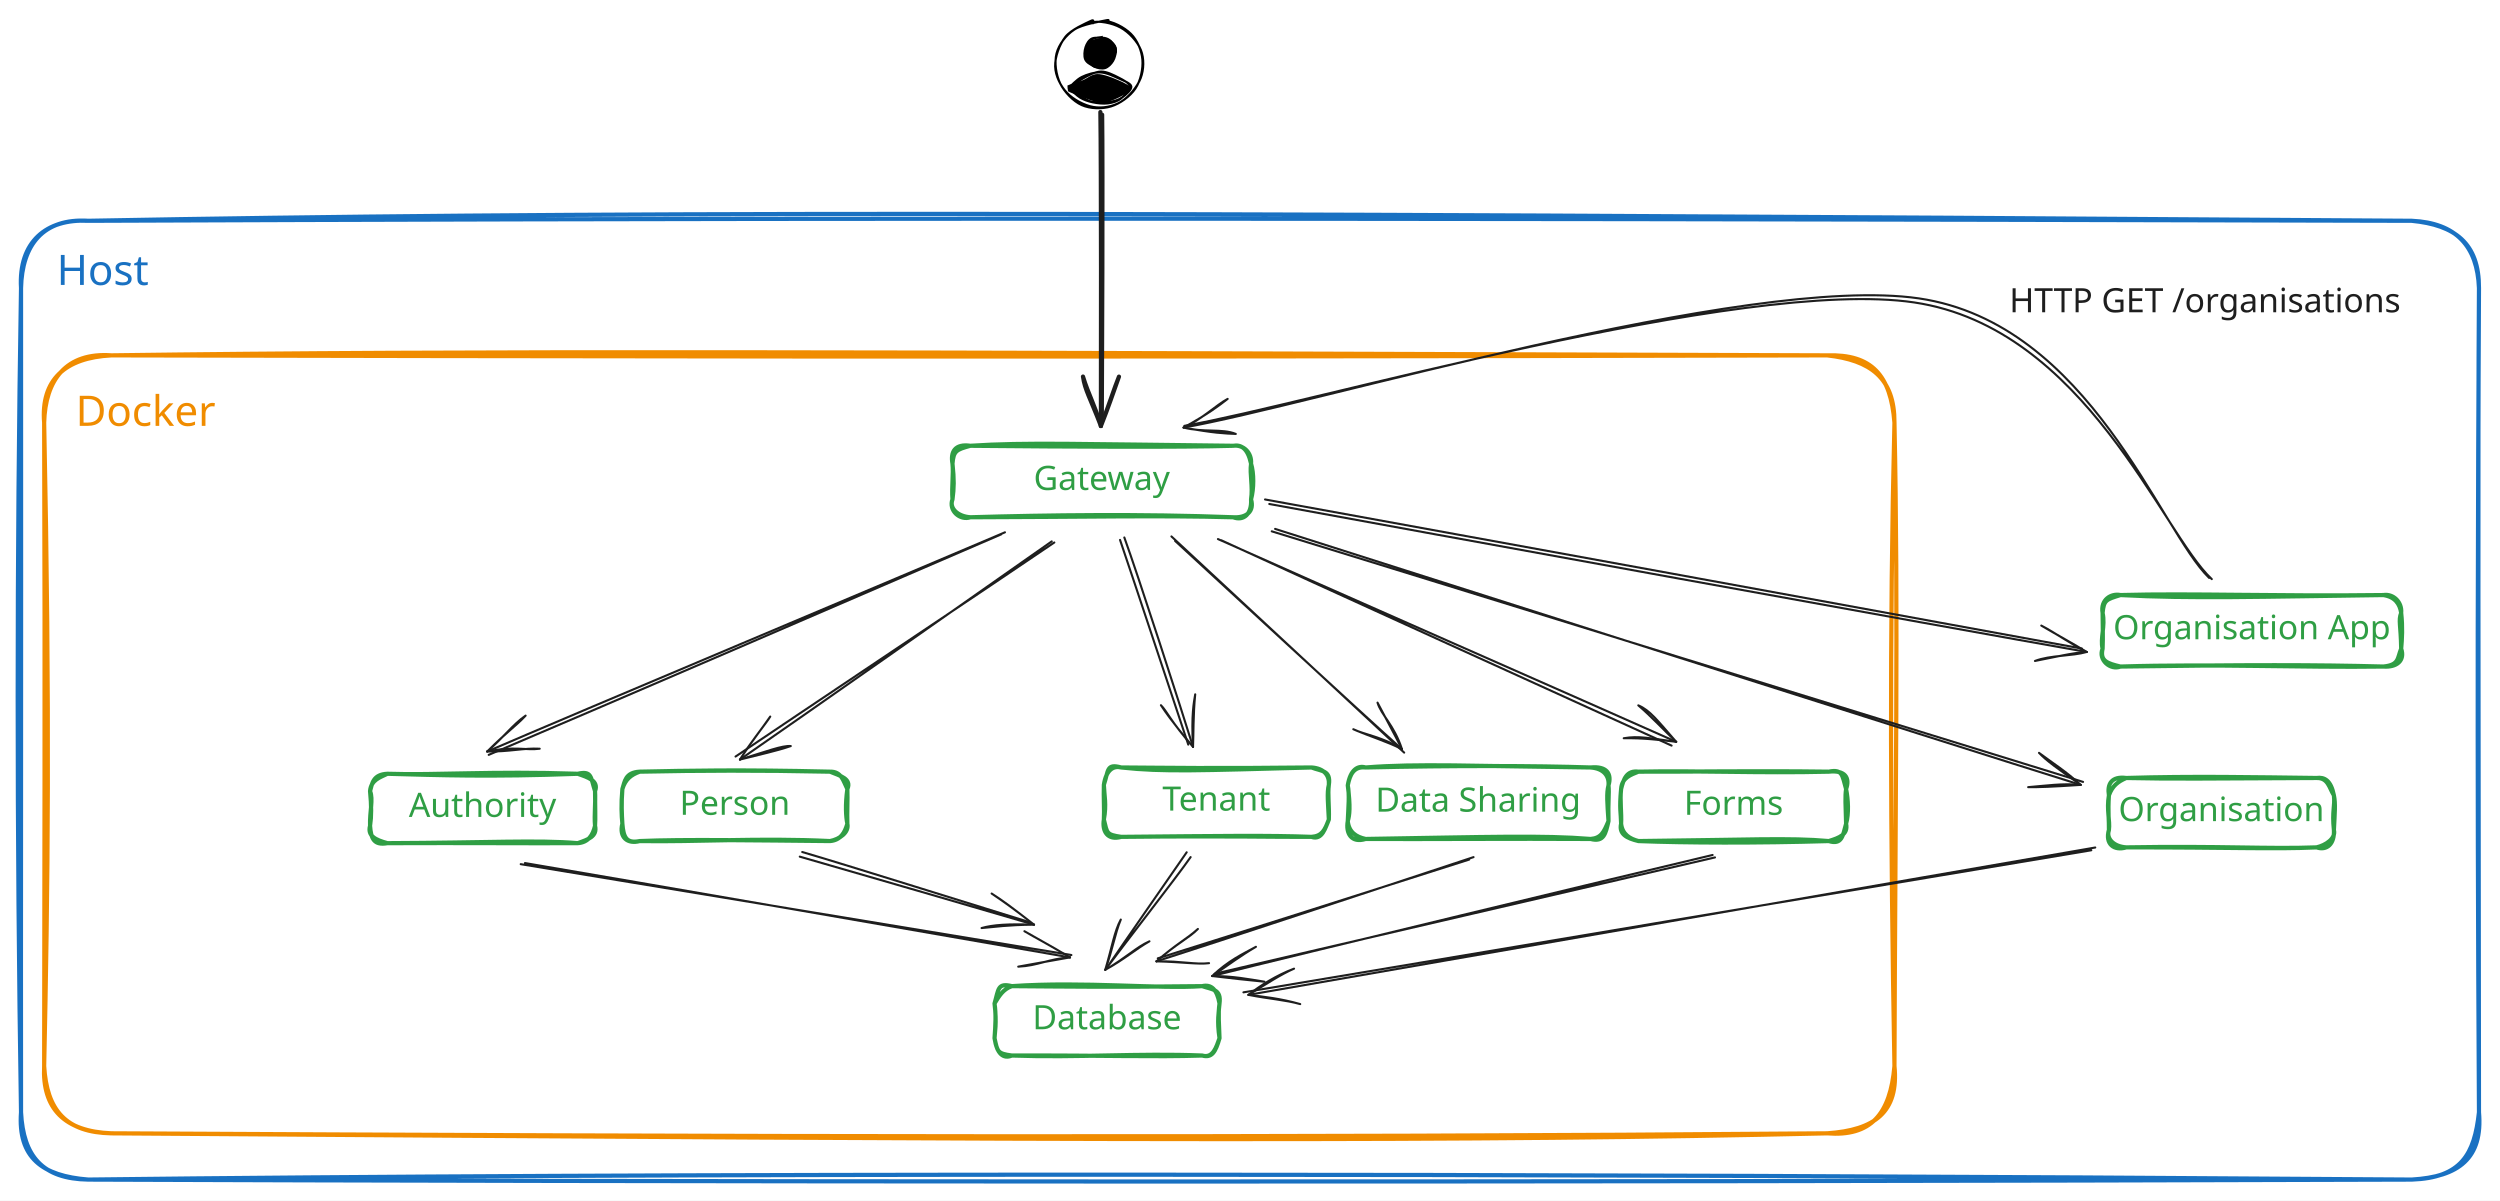
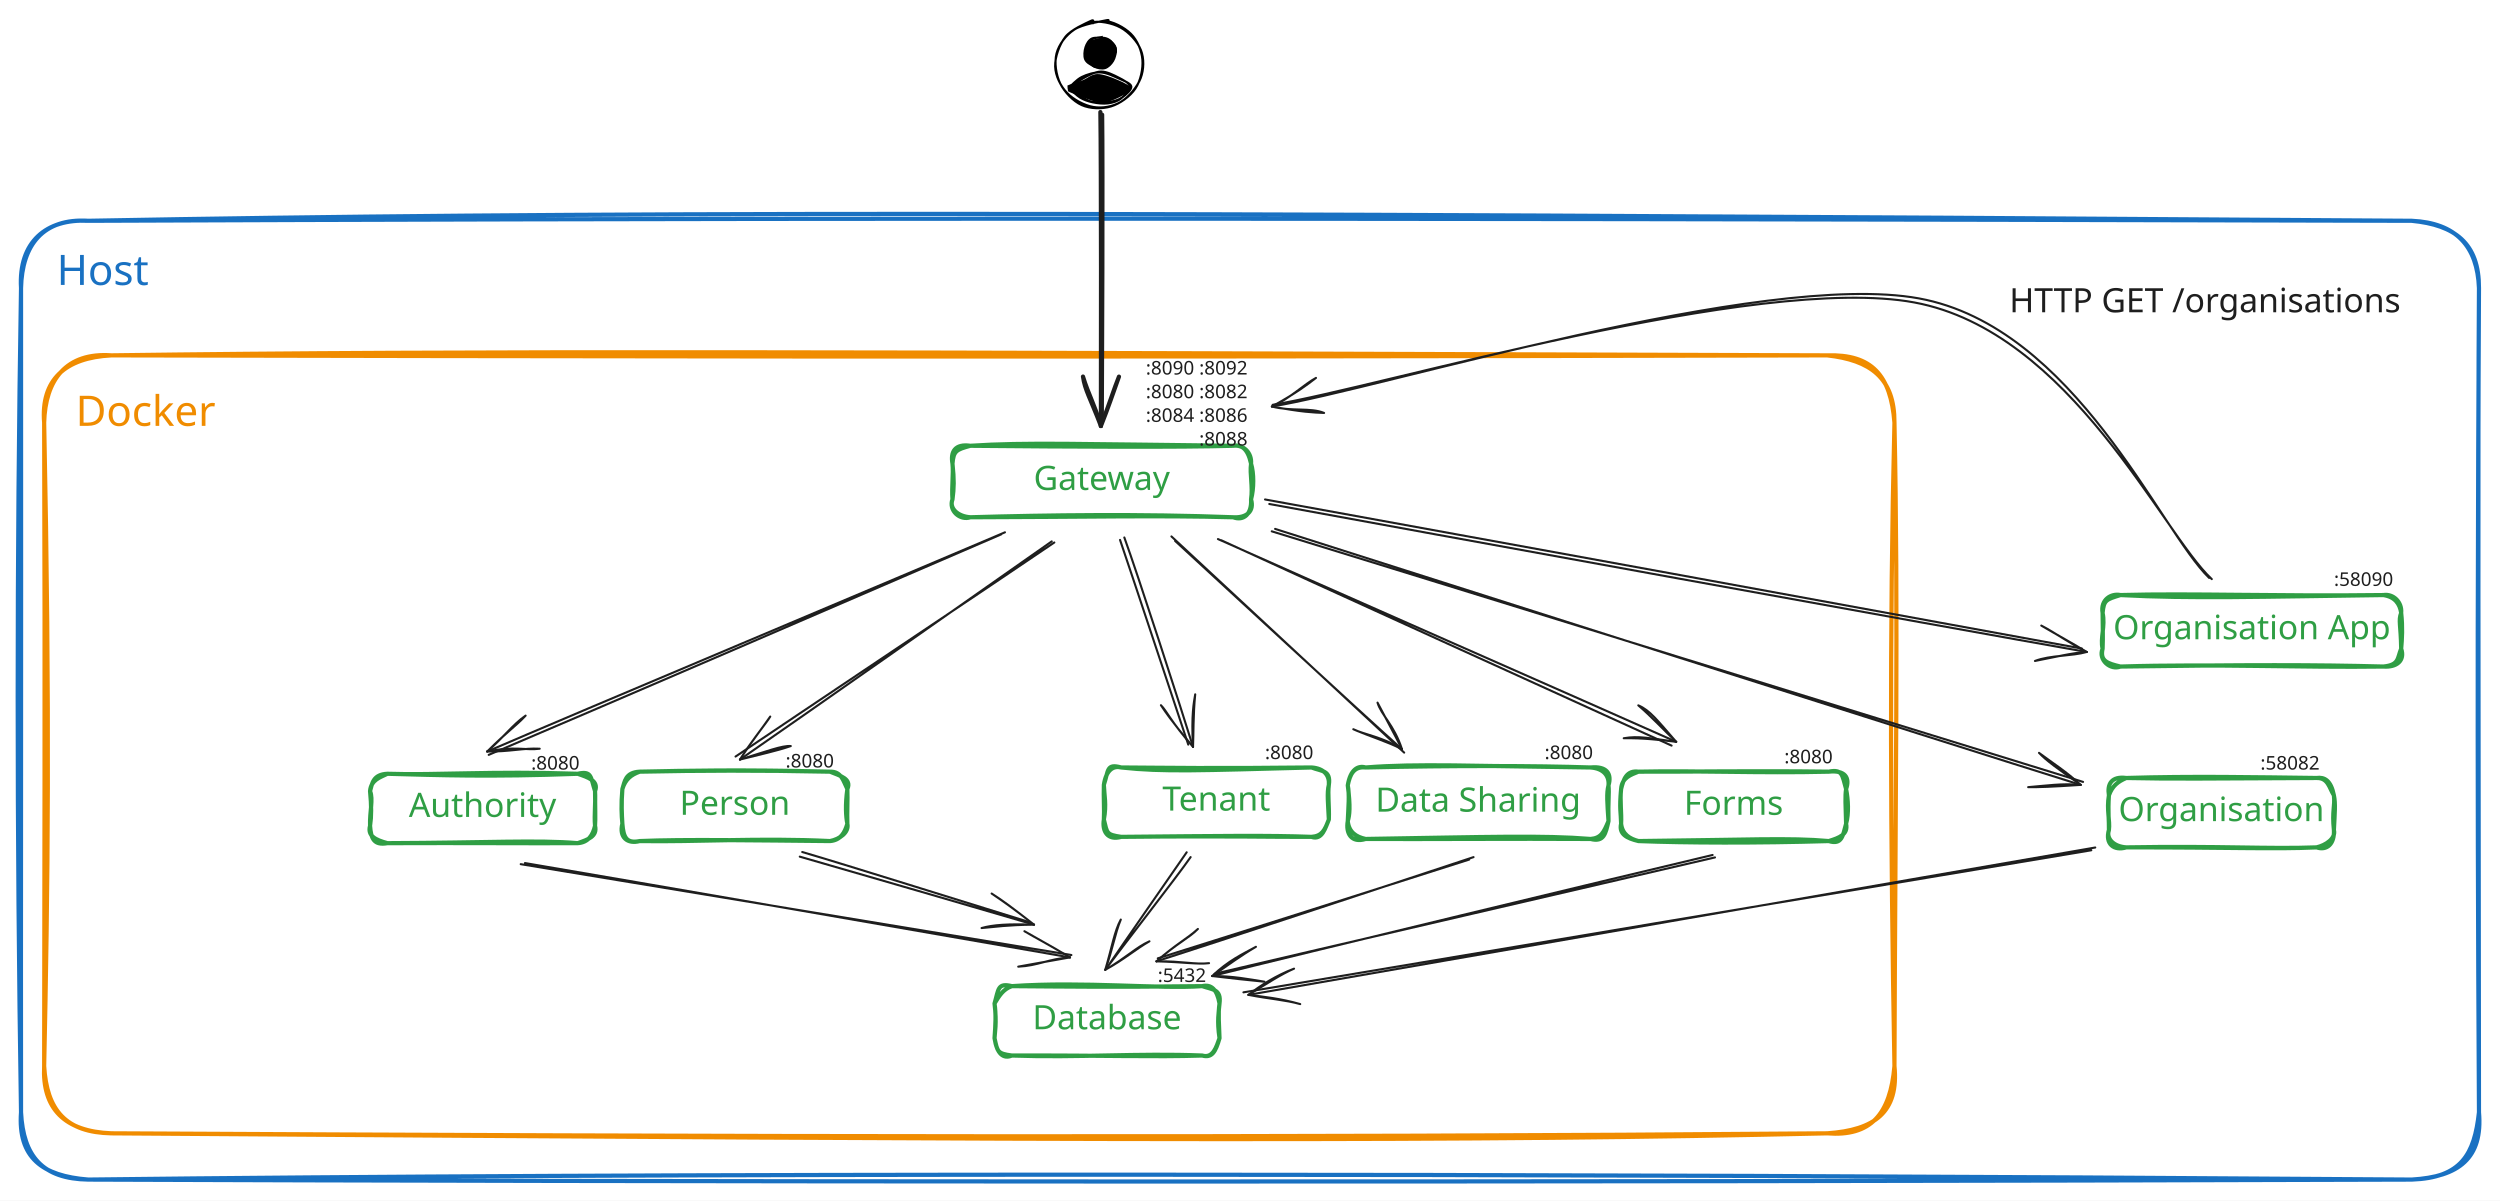
<svg xmlns="http://www.w3.org/2000/svg" version="1.1" viewBox="0 0 1189 571.009" width="1189" height="571.009">
  <defs>
    <style class="style-fonts">
      @font-face {
        font-family: "Virgil";
        src: url("https://excalidraw.com/Virgil.woff2");
      }
      @font-face {
        font-family: "Cascadia";
        src: url("https://excalidraw.com/Cascadia.woff2");
      }
      @font-face {
        font-family: "Assistant";
        src: url("https://excalidraw.com/Assistant-Regular.woff2");
      }
    </style>
  </defs>
  <rect x="0" y="0" width="1189" height="571.009" fill="#ffffff" />
  <g stroke-linecap="round" transform="translate(21 169.0094) rotate(0 440 185)">
    <path d="M32 0 C235.24 0.4, 439.39 1.03, 848 0 M32 0 C203.76 -2.32, 375.67 -1.58, 848 0 M848 0 C869.24 -0.64, 878.23 9.37, 880 32 M848 0 C868.4 2.27, 880.11 10.56, 880 32 M880 32 C881.9 121.71, 880.42 212.85, 880 338 M880 32 C877.58 130.96, 878.1 231.02, 880 338 M880 338 C878.05 361, 868.69 371.67, 848 370 M880 338 C882.17 359.97, 870.6 368.48, 848 370 M848 370 C679.4 373.88, 511.4 373.43, 32 370 M848 370 C586.55 372.18, 325.51 371.59, 32 370 M32 370 C9.65 369.15, -1.03 358.25, 0 338 M32 370 C10.18 369.61, 1.22 358.91, 0 338 M0 338 C1.8 255.38, 2.84 170.31, 0 32 M0 338 C0.05 250.84, 0.46 165.31, 0 32 M0 32 C-1.66 11.67, 9.88 1.11, 32 0 M0 32 C0.52 11.63, 10.46 -1.55, 32 0" stroke="#f08c00" stroke-width="2" fill="none" />
  </g>
  <g transform="translate(36 185.0094) rotate(0 32.98333 12.5)">
    <text x="0" y="17.52" font-family="Virgil, Segoe UI Emoji" font-size="20px" fill="#f08c00" text-anchor="start" style="white-space: pre;" direction="ltr" dominant-baseline="alphabetic">Docker</text>
  </g>
  <g stroke-linecap="round" transform="translate(10 105.0094) rotate(0 584.5 228)">
    <path d="M32 0 C301.95 -1.14, 573.81 -1.53, 1137 0 M32 0 C262.97 -4.31, 493.63 -4.44, 1137 0 M1137 0 C1157.52 1.97, 1169.09 10.58, 1169 32 M1137 0 C1158.22 0.95, 1168.27 12.23, 1169 32 M1169 32 C1168.53 133.58, 1167.93 236.36, 1169 424 M1169 32 C1168.45 118.62, 1168.83 204.76, 1169 424 M1169 424 C1170.89 445.89, 1159.43 454.68, 1137 456 M1169 424 C1166.84 444.04, 1160.59 455.16, 1137 456 M1137 456 C712.99 457.4, 289.1 457.02, 32 456 M1137 456 C714.32 452.92, 291.84 452.87, 32 456 M32 456 C10.24 455.66, 1.06 444.97, 0 424 M32 456 C10.02 454.3, -1.57 445.59, 0 424 M0 424 C-2.1 292.01, -2.11 159.78, 0 32 M0 424 C-0.13 335.47, 0.12 246.69, 0 32 M0 32 C0.45 11.5, 10.48 -1.35, 32 0 M0 32 C-1.29 9.97, 12.03 -1.08, 32 0" stroke="#1971c2" stroke-width="2" fill="none" />
  </g>
  <g transform="translate(27 118.0094) rotate(0 22.13333 12.5)">
    <text x="0" y="17.52" font-family="Virgil, Segoe UI Emoji" font-size="20px" fill="#1971c2" text-anchor="start" style="white-space: pre;" direction="ltr" dominant-baseline="alphabetic">Host</text>
  </g>
  <g stroke-linecap="round" transform="translate(1000 283.0094) rotate(0 71 17)">
    <path d="M8.5 0 C42.65 -0.93, 82.34 0.66, 133.5 0 M8.5 0 C41.59 1.79, 75.55 0.76, 133.5 0 M133.5 0 C139.07 0.82, 141.36 4.19, 142 8.5 M133.5 0 C138.29 -0.78, 142.5 3.41, 142 8.5 M142 8.5 C140.59 12.15, 141.83 14.11, 142 25.5 M142 8.5 C142.75 15.25, 142.41 20.97, 142 25.5 M142 25.5 C140.13 30.05, 141.13 33.27, 133.5 34 M142 25.5 C143.93 31.25, 139.82 34.47, 133.5 34 M133.5 34 C95.36 34.56, 52.61 32.63, 8.5 34 M133.5 34 C101.11 33.15, 69.67 33.14, 8.5 34 M8.5 34 C2.27 32.52, -1.36 31.39, 0 25.5 M8.5 34 C3.66 35.92, -2.24 30.78, 0 25.5 M0 25.5 C-1.22 20.58, 1.35 14.76, 0 8.5 M0 25.5 C0.26 19.9, -0.01 13.02, 0 8.5 M0 8.5 C-1.12 2.23, 4.02 -0.94, 8.5 0 M0 8.5 C0.57 2.4, 1.59 2.12, 8.5 0" stroke="#2f9e44" stroke-width="2" fill="none" />
  </g>
  <g transform="translate(1005.683 290.0094) rotate(0 65.31667 10)">
    <text x="65.317" y="14.016" font-family="Virgil, Segoe UI Emoji" font-size="16px" fill="#2f9e44" text-anchor="middle" style="white-space: pre;" direction="ltr" dominant-baseline="alphabetic">Organisation App</text>
  </g>
  <g stroke-linecap="round" transform="translate(453 212.0094) rotate(0 71 17)">
    <path d="M8.5 0 C34.81 -1.71, 61.1 -0.76, 133.5 0 M8.5 0 C58.27 0.47, 107.82 0.74, 133.5 0 M133.5 0 C138.4 -0.67, 142.44 3.34, 142 8.5 M133.5 0 C137.18 -0.61, 140.39 0.99, 142 8.5 M142 8.5 C143.4 13.06, 143.4 20.33, 142 25.5 M142 8.5 C141.3 13.59, 142.93 19.33, 142 25.5 M142 25.5 C143.68 31.24, 139.73 34.41, 133.5 34 M142 25.5 C142.42 32.47, 138.51 35.89, 133.5 34 M133.5 34 C89.41 32.34, 45.94 32.94, 8.5 34 M133.5 34 C97.84 33.03, 62.07 33.88, 8.5 34 M8.5 34 C3.55 35.67, -1.95 30.83, 0 25.5 M8.5 34 C2.24 33.59, -1.65 29.48, 0 25.5 M0 25.5 C0.72 19.99, 0.82 16.21, 0 8.5 M0 25.5 C-0.46 19.43, 0.52 13.48, 0 8.5 M0 8.5 C0.5 2.46, 1.75 1.84, 8.5 0 M0 8.5 C-1.02 2.92, 1.1 -1.05, 8.5 0" stroke="#2f9e44" stroke-width="2" fill="none" />
  </g>
  <g transform="translate(489.5 219.0094) rotate(0 34.5 10)">
    <text x="34.5" y="14.016" font-family="Virgil, Segoe UI Emoji" font-size="16px" fill="#2f9e44" text-anchor="middle" style="white-space: pre;" direction="ltr" dominant-baseline="alphabetic">Gateway</text>
  </g>
  <g stroke-linecap="round" transform="translate(1003 370.0094) rotate(0 53.5 16.5)">
    <path d="M8.25 0 C29.38 0.46, 46.47 0.27, 98.75 0 M8.25 0 C38.75 -0.95, 70.23 -0.36, 98.75 0 M98.75 0 C102.52 -0.53, 105.6 1.14, 107 8.25 M98.75 0 C104.27 -0.16, 104.76 4.67, 107 8.25 M107 8.25 C107.59 13.58, 106.05 15.54, 107 24.75 M107 8.25 C107.85 12.3, 107.4 16.47, 107 24.75 M107 24.75 C107.37 31.38, 103.68 34.65, 98.75 33 M107 24.75 C108.06 28.74, 103.08 32.02, 98.75 33 M98.75 33 C75.92 33.87, 53.41 32.24, 8.25 33 M98.75 33 C78.65 33.94, 56.85 32.93, 8.25 33 M8.25 33 C2.23 32.64, -1.44 28.78, 0 24.75 M8.25 33 C2.4 34.78, -1.91 31.4, 0 24.75 M0 24.75 C0.6 20.3, -1.21 15.22, 0 8.25 M0 24.75 C0.11 20.15, -0.54 16.61, 0 8.25 M0 8.25 C-0.89 2.82, 1.24 -0.91, 8.25 0 M0 8.25 C1.62 3.76, 4.26 1.71, 8.25 0" stroke="#2f9e44" stroke-width="2" fill="none" />
  </g>
  <g transform="translate(1008.333 376.5094) rotate(0 48.16667 10)">
    <text x="48.167" y="14.016" font-family="Virgil, Segoe UI Emoji" font-size="16px" fill="#2f9e44" text-anchor="middle" style="white-space: pre;" direction="ltr" dominant-baseline="alphabetic">Organisation</text>
  </g>
  <g stroke-linecap="round" transform="translate(296 367.0094) rotate(0 53.5 16.5)">
    <path d="M8.25 0 C36.64 -0.59, 64.74 -0.72, 98.75 0 M8.25 0 C31.48 -0.49, 55.74 -1.03, 98.75 0 M98.75 0 C104.26 -0.14, 105.05 4.42, 107 8.25 M98.75 0 C103.51 1.92, 109.17 3.38, 107 8.25 M107 8.25 C105.97 15.73, 106.29 21.35, 107 24.75 M107 8.25 C107.2 13.72, 106.81 18.94, 107 24.75 M107 24.75 C107.92 28.93, 103.24 32.15, 98.75 33 M107 24.75 C105.81 29.01, 103.76 32.61, 98.75 33 M98.75 33 C65.33 31.38, 35.09 33.46, 8.25 33 M98.75 33 C63.77 32.67, 28.6 32.11, 8.25 33 M8.25 33 C2.44 34.55, -1.66 31.25, 0 24.75 M8.25 33 C1.84 34.28, 0.52 31.21, 0 24.75 M0 24.75 C-0.39 20.93, -0.66 15.56, 0 8.25 M0 24.75 C-0.28 20.14, -0.53 15.1, 0 8.25 M0 8.25 C1.41 3.63, 4.07 1.49, 8.25 0 M0 8.25 C1.14 4.8, 1.25 0.36, 8.25 0" stroke="#2f9e44" stroke-width="2" fill="none" />
  </g>
  <g transform="translate(323.8833 373.5094) rotate(0 25.61667 10)">
    <text x="25.617" y="14.016" font-family="Virgil, Segoe UI Emoji" font-size="16px" fill="#2f9e44" text-anchor="middle" style="white-space: pre;" direction="ltr" dominant-baseline="alphabetic">Person</text>
  </g>
  <g stroke-linecap="round" transform="translate(176 368.0094) rotate(0 53.5 16.5)">
    <path d="M8.25 0 C31.85 0.78, 57.31 -1.38, 98.75 0 M8.25 0 C33.02 0.65, 56.8 1.56, 98.75 0 M98.75 0 C103.6 1.67, 108.89 3.3, 107 8.25 M98.75 0 C105.52 -1.52, 104.84 1.46, 107 8.25 M107 8.25 C107 15.29, 107.27 21.69, 107 24.75 M107 8.25 C107.33 13.59, 106.53 19.67, 107 24.75 M107 24.75 C105.97 29.17, 103.82 32.66, 98.75 33 M107 24.75 C108.22 29.83, 103.6 31.3, 98.75 33 M98.75 33 C79.45 31.38, 56.46 32.81, 8.25 33 M98.75 33 C73.08 33.11, 46.88 32.84, 8.25 33 M8.25 33 C1.96 34.11, 0.45 31.09, 0 24.75 M8.25 33 C2.54 31.45, -1.29 29.55, 0 24.75 M0 24.75 C-0.23 17.93, 1.6 12.15, 0 8.25 M0 24.75 C0.7 20.1, 0.67 15.34, 0 8.25 M0 8.25 C0.99 4.53, 1.45 0.31, 8.25 0 M0 8.25 C0.43 2.86, 4.87 1.66, 8.25 0" stroke="#2f9e44" stroke-width="2" fill="none" />
  </g>
  <g transform="translate(193.35 374.5094) rotate(0 36.15 10)">
    <text x="36.15" y="14.016" font-family="Virgil, Segoe UI Emoji" font-size="16px" fill="#2f9e44" text-anchor="middle" style="white-space: pre;" direction="ltr" dominant-baseline="alphabetic">Authority</text>
  </g>
  <g stroke-linecap="round" transform="translate(771 367.0094) rotate(0 53.5 16.5)">
    <path d="M8.25 0 C36.85 -0.62, 64.9 0.8, 98.75 0 M8.25 0 C34.43 0.08, 62.2 -0.48, 98.75 0 M98.75 0 C105.35 -1.32, 105.13 1.63, 107 8.25 M98.75 0 C106.51 -0.84, 108.93 2.83, 107 8.25 M107 8.25 C107.97 13.2, 108.39 19.84, 107 24.75 M107 8.25 C106.49 11.67, 106.74 15.84, 107 24.75 M107 24.75 C108.06 29.89, 103.68 31.52, 98.75 33 M107 24.75 C105.43 30.51, 105.08 34.92, 98.75 33 M98.75 33 C80.06 31.33, 60.63 32.46, 8.25 33 M98.75 33 C64.2 34.01, 30.66 33.87, 8.25 33 M8.25 33 C2.57 31.65, -1.12 29.64, 0 24.75 M8.25 33 C4.12 31.92, 0.57 29.82, 0 24.75 M0 24.75 C-0.09 19.45, -0.9 17.8, 0 8.25 M0 24.75 C0.3 19.81, -0.65 13.53, 0 8.25 M0 8.25 C0.37 2.85, 4.59 1.45, 8.25 0 M0 8.25 C1.11 3.62, 2.6 -0.75, 8.25 0" stroke="#2f9e44" stroke-width="2" fill="none" />
  </g>
  <g transform="translate(802.6167 373.5094) rotate(0 21.88333 10)">
    <text x="21.883" y="14.016" font-family="Virgil, Segoe UI Emoji" font-size="16px" fill="#2f9e44" text-anchor="middle" style="white-space: pre;" direction="ltr" dominant-baseline="alphabetic">Forms</text>
  </g>
  <g stroke-linecap="round" transform="translate(641 365.0094) rotate(0 62 17)">
    <path d="M8.5 0 C32.97 -1.96, 59.38 -0.65, 115.5 0 M8.5 0 C50.06 -0.96, 89.59 -0.86, 115.5 0 M115.5 0 C123.13 -0.73, 125.68 2.9, 124 8.5 M115.5 0 C121.82 0.47, 124.42 4.14, 124 8.5 M124 8.5 C123.02 12.25, 123.42 16.85, 124 25.5 M124 8.5 C124.41 12.53, 123.72 16.23, 124 25.5 M124 25.5 C122.64 31.39, 121.89 35.67, 115.5 34 M124 25.5 C121.76 30.78, 120.57 33.59, 115.5 34 M115.5 34 C92.64 32.17, 67.68 33.05, 8.5 34 M115.5 34 C77.35 33.77, 38.81 34.14, 8.5 34 M8.5 34 C4.02 33.06, 0.5 30.79, 0 25.5 M8.5 34 C1.59 36.12, -1.02 31.25, 0 25.5 M0 25.5 C0.83 22.8, 1.34 18.71, 0 8.5 M0 25.5 C0.27 18.93, 0.89 12.89, 0 8.5 M0 8.5 C0.97 3.59, 2.7 -0.65, 8.5 0 M0 8.5 C1.26 0.84, 4.92 -1.05, 8.5 0" stroke="#2f9e44" stroke-width="2" fill="none" />
  </g>
  <g transform="translate(650.5167 372.0094) rotate(0 52.48333 10)">
    <text x="52.483" y="14.016" font-family="Virgil, Segoe UI Emoji" font-size="16px" fill="#2f9e44" text-anchor="middle" style="white-space: pre;" direction="ltr" dominant-baseline="alphabetic">Data Sharing</text>
  </g>
  <g stroke-linecap="round" transform="translate(525 365.0094) rotate(0 53.5 16.5)">
    <path d="M8.25 0 C28.24 2.18, 45.44 1.39, 98.75 0 M8.25 0 C30.41 0.14, 51.44 0.54, 98.75 0 M98.75 0 C104.82 0.41, 107.37 3.88, 107 8.25 M98.75 0 C103.59 1.89, 108.06 1.24, 107 8.25 M107 8.25 C106.04 12.01, 106.65 17.35, 107 24.75 M107 8.25 C106.39 12.99, 107.25 18.24, 107 24.75 M107 24.75 C105.05 29.91, 103.73 32.64, 98.75 33 M107 24.75 C105.35 28.56, 103.9 34.78, 98.75 33 M98.75 33 C80.23 33.09, 60.32 32.46, 8.25 33 M98.75 33 C78.3 32.25, 56.92 32.54, 8.25 33 M8.25 33 C1.67 34.84, -0.89 30.32, 0 24.75 M8.25 33 C1.02 31.95, 1.62 31.26, 0 24.75 M0 24.75 C1.35 17.64, 0.14 12.99, 0 8.25 M0 24.75 C0.25 20.03, -0.2 14.42, 0 8.25 M0 8.25 C1.1 1.02, 4.56 -0.92, 8.25 0 M0 8.25 C2.29 1.3, 1.13 -1.95, 8.25 0" stroke="#2f9e44" stroke-width="2" fill="none" />
  </g>
  <g transform="translate(550.3667 371.5094) rotate(0 28.13333 10)">
    <text x="28.133" y="14.016" font-family="Virgil, Segoe UI Emoji" font-size="16px" fill="#2f9e44" text-anchor="middle" style="white-space: pre;" direction="ltr" dominant-baseline="alphabetic">Tenant</text>
  </g>
  <g stroke-linecap="round" transform="translate(473 469.0094) rotate(0 53.5 16.5)">
    <path d="M8.25 0 C42.62 -2.37, 78.51 1.47, 98.75 0 M8.25 0 C32.38 0.17, 56.12 0.54, 98.75 0 M98.75 0 C103.68 1.65, 107.92 1.43, 107 8.25 M98.75 0 C103.08 -0.98, 105.81 1.51, 107 8.25 M107 8.25 C106.67 12.38, 105.75 16.32, 107 24.75 M107 8.25 C106.25 13.24, 106.85 18.37, 107 24.75 M107 24.75 C105.56 28.78, 103.94 34.55, 98.75 33 M107 24.75 C105.09 31.4, 103.34 34.28, 98.75 33 M98.75 33 C68.21 31.79, 39.76 34.11, 8.25 33 M98.75 33 C75.32 33.75, 52.52 32.87, 8.25 33 M8.25 33 C1.24 32.09, 1.41 31.13, 0 24.75 M8.25 33 C4.26 34.71, 1.14 32.3, 0 24.75 M0 24.75 C0.06 22.39, 1.17 17.8, 0 8.25 M0 24.75 C0.46 18.46, 0.76 13.23, 0 8.25 M0 8.25 C1.99 1.48, 1.35 -1.69, 8.25 0 M0 8.25 C2.04 4.9, 3.97 1.46, 8.25 0" stroke="#2f9e44" stroke-width="2" fill="none" />
  </g>
  <g transform="translate(486.95 475.5094) rotate(0 39.55 10)">
    <text x="39.55" y="14.016" font-family="Virgil, Segoe UI Emoji" font-size="16px" fill="#2f9e44" text-anchor="middle" style="white-space: pre;" direction="ltr" dominant-baseline="alphabetic">Database</text>
  </g>
  <g stroke-linecap="round">
    <g transform="translate(523 55.00937) rotate(0 0 73)">
      <path d="M1.18 -0.44 C1.53 24.01, 1.15 121.59, 1.01 146.04 M0.34 -1.71 C0.72 23.01, 0.68 122.7, 0.59 147.6" stroke="#1e1e1e" stroke-width="2" fill="none" />
    </g>
    <g transform="translate(523 55.00937) rotate(0 0 73)">
      <path d="M-7.93 124.09 C-7.03 130.54, -4.48 134.27, 0.59 147.6 M-7.93 124.09 C-5.44 132.4, -1.97 138.44, 0.59 147.6" stroke="#1e1e1e" stroke-width="2" fill="none" />
    </g>
    <g transform="translate(523 55.00937) rotate(0 0 73)">
      <path d="M9.18 124.12 C6.54 130.73, 5.57 134.46, 0.59 147.6 M9.18 124.12 C6.18 132.51, 4.18 138.55, 0.59 147.6" stroke="#1e1e1e" stroke-width="2" fill="none" />
    </g>
  </g>
  <mask />
  <g stroke-linecap="round" transform="translate(502.2406 10) rotate(0 20.75937 20.75937)">
    <path d="M17.41 0.74 C21.59 -0.19, 27.85 0.96, 31.71 3.14 C35.56 5.33, 39.15 9.65, 40.54 13.85 C41.92 18.05, 41.69 24.11, 40.02 28.36 C38.35 32.6, 34.39 37.09, 30.5 39.31 C26.61 41.53, 21.04 42.61, 16.69 41.66 C12.34 40.7, 7.24 37.02, 4.39 33.57 C1.54 30.12, -0.6 25.31, -0.42 20.97 C-0.24 16.62, 2.21 10.92, 5.48 7.5 C8.74 4.08, 16.73 1.56, 19.17 0.46 C21.6 -0.63, 20.06 0.66, 20.07 0.9 M17.7 -0.49 C21.69 -1.36, 27.77 0.75, 31.59 3.15 C35.41 5.55, 39.15 9.81, 40.63 13.93 C42.1 18.06, 42.23 23.78, 40.43 27.89 C38.64 32, 33.9 36.48, 29.85 38.57 C25.8 40.66, 20.46 41.24, 16.15 40.44 C11.85 39.64, 6.83 37.29, 4.03 33.77 C1.23 30.25, -0.83 23.82, -0.67 19.33 C-0.52 14.84, 1.89 10.01, 4.98 6.83 C8.07 3.65, 15.74 1.23, 17.88 0.25 C20.01 -0.73, 17.82 0.54, 17.79 0.95" stroke="none" stroke-width="0" fill="white" />
    <path d="M22.51 -0.09 C26.8 -0.03, 32.51 3, 35.61 6.07 C38.7 9.14, 40.72 14.01, 41.08 18.36 C41.43 22.7, 40.23 28.42, 37.75 32.13 C35.26 35.84, 30.45 39.3, 26.19 40.61 C21.94 41.92, 16.24 41.8, 12.21 39.98 C8.18 38.16, 3.99 33.8, 2 29.7 C0.01 25.6, -0.85 19.64, 0.25 15.38 C1.36 11.12, 4.72 6.75, 8.63 4.13 C12.54 1.51, 21.11 0.26, 23.71 -0.33 C26.3 -0.92, 24.31 0.23, 24.19 0.59 M16.35 0.72 C20.42 -0.33, 26.68 0.93, 30.68 3.11 C34.68 5.28, 38.77 9.78, 40.37 13.8 C41.97 17.81, 41.84 23.07, 40.26 27.18 C38.68 31.28, 34.63 36.13, 30.88 38.42 C27.13 40.7, 22.07 41.6, 17.79 40.88 C13.5 40.16, 8.2 37.31, 5.17 34.1 C2.13 30.9, -0.28 26.06, -0.41 21.64 C-0.53 17.22, 1.6 11.19, 4.4 7.59 C7.21 3.98, 14.21 1.09, 16.4 0.01 C18.6 -1.08, 17.33 0.6, 17.57 1.09" stroke="#000000" stroke-width="1" fill="none" />
  </g>
  <g stroke-linecap="round" transform="translate(516.102 17.72242) rotate(0 7.362468 7.362468)">
    <path d="M8.07 0.25 C9.6 0.14, 11.47 0.84, 12.54 1.92 C13.61 2.99, 14.4 5.05, 14.5 6.7 C14.6 8.34, 13.99 10.43, 13.13 11.79 C12.26 13.16, 10.81 14.55, 9.33 14.89 C7.84 15.22, 5.7 14.42, 4.21 13.8 C2.72 13.19, 0.99 12.49, 0.4 11.19 C-0.2 9.89, 0.18 7.56, 0.65 6.01 C1.12 4.46, 2.04 2.8, 3.21 1.88 C4.39 0.97, 6.83 0.83, 7.69 0.51 C8.55 0.19, 8.38 -0.15, 8.37 -0.03 M7.49 -0.01 C9.05 0, 11.19 0.54, 12.46 1.5 C13.72 2.46, 15.02 4.19, 15.1 5.73 C15.18 7.28, 13.9 9.45, 12.94 10.79 C11.97 12.13, 10.77 13.17, 9.31 13.77 C7.85 14.37, 5.71 15.03, 4.19 14.42 C2.66 13.8, 0.87 11.53, 0.14 10.08 C-0.59 8.64, -0.65 7.17, -0.2 5.75 C0.26 4.33, 1.58 2.47, 2.87 1.57 C4.15 0.67, 6.8 0.51, 7.52 0.35 C8.25 0.18, 7.13 0.56, 7.21 0.6" stroke="none" stroke-width="0" fill="black" />
    <path d="M8.11 0.24 C9.51 0.19, 10.96 0.7, 12.02 1.69 C13.08 2.68, 14.24 4.57, 14.45 6.16 C14.66 7.75, 14.12 9.81, 13.29 11.22 C12.46 12.64, 10.95 14.19, 9.48 14.65 C8 15.12, 5.94 14.72, 4.44 14.02 C2.94 13.31, 1.16 11.75, 0.46 10.41 C-0.25 9.06, -0.24 7.5, 0.23 5.93 C0.71 4.37, 2.02 2.03, 3.31 1.02 C4.6 0.02, 7.14 0.1, 7.97 -0.1 C8.8 -0.29, 8.35 -0.27, 8.29 -0.14 M8.48 0.56 C10.1 0.74, 12.23 1.98, 13.26 3.05 C14.29 4.12, 14.78 5.51, 14.65 7 C14.53 8.48, 13.44 10.76, 12.49 11.97 C11.54 13.19, 10.41 14.02, 8.95 14.28 C7.49 14.54, 5.24 14.17, 3.75 13.53 C2.26 12.89, 0.59 11.9, -0.01 10.44 C-0.61 8.98, -0.38 6.38, 0.16 4.74 C0.7 3.1, 1.71 1.29, 3.24 0.58 C4.76 -0.14, 8.31 0.42, 9.31 0.47 C10.31 0.51, 9.29 0.66, 9.24 0.84" stroke="#000000" stroke-width="1" fill="none" />
  </g>
  <g stroke-linecap="round">
    <g transform="translate(508.8328 41.88335) rotate(0 14.32874 -0.05583047)" fill-rule="evenodd">
      <path d="M-1.18 -1.2 C-0.1 -1.77, 3.68 -2.8, 6.06 -3.71 C8.44 -4.62, 10.3 -6.65, 13.1 -6.67 C15.89 -6.69, 20.17 -4.97, 22.82 -3.83 C25.48 -2.69, 28.8 -1.14, 29.03 0.17 C29.26 1.48, 26.23 2.9, 24.2 4.02 C22.17 5.14, 18.9 6.48, 16.87 6.88 C14.83 7.28, 13.85 6.87, 11.99 6.42 C10.12 5.97, 7.82 5.01, 5.67 4.19 C3.53 3.38, 0.18 2.2, -0.89 1.51" stroke="none" stroke-width="0" fill="black" fill-rule="evenodd" />
      <path d="M0.1 0.31 C1.1 -0.46, 3.72 -3.16, 6.15 -4.52 C8.59 -5.89, 11.87 -7.78, 14.71 -7.85 C17.55 -7.93, 20.91 -6.15, 23.19 -4.98 C25.47 -3.8, 28.2 -2.48, 28.37 -0.81 C28.55 0.86, 25.95 3.68, 24.23 5.03 C22.51 6.38, 20.31 6.99, 18.08 7.28 C15.85 7.57, 13.05 7.24, 10.86 6.78 C8.66 6.33, 6.66 5.62, 4.89 4.56 C3.11 3.51, 1.1 1.24, 0.2 0.46 M-0.51 0 C0.39 -0.93, 3.14 -4.02, 5.64 -5.26 C8.14 -6.5, 11.57 -7.55, 14.49 -7.44 C17.41 -7.33, 20.7 -5.7, 23.16 -4.6 C25.61 -3.49, 28.95 -2.3, 29.22 -0.79 C29.5 0.73, 26.6 3.27, 24.81 4.51 C23.03 5.74, 20.94 6.3, 18.52 6.62 C16.1 6.93, 12.46 6.86, 10.31 6.42 C8.16 5.98, 7.21 4.95, 5.6 3.97 C3.99 2.98, 1.69 1.1, 0.65 0.49" stroke="#000000" stroke-width="1" fill="none" />
    </g>
  </g>
  <mask />
  <g stroke-linecap="round">
    <g transform="translate(248 410.0094) rotate(0 130.5 22.5)">
      <path d="M-0.34 0.99 C43.21 8.24, 218.1 36.96, 261.55 44.21 M1.68 0.46 C45.11 7.79, 217.95 37.82, 260.89 45.33" stroke="#1e1e1e" stroke-width="1" fill="none" />
    </g>
    <g transform="translate(248 410.0094) rotate(0 130.5 22.5)">
      <path d="M236.28 49.73 C245.74 49.32, 250.61 45.99, 260.89 45.33 M236.28 49.73 C242.43 48.56, 249.5 47.41, 260.89 45.33" stroke="#1e1e1e" stroke-width="1" fill="none" />
    </g>
    <g transform="translate(248 410.0094) rotate(0 130.5 22.5)">
      <path d="M239.22 32.88 C247.83 37.82, 251.77 39.85, 260.89 45.33 M239.22 32.88 C244.52 36.03, 250.84 39.23, 260.89 45.33" stroke="#1e1e1e" stroke-width="1" fill="none" />
    </g>
  </g>
  <mask />
  <g stroke-linecap="round">
    <g transform="translate(381 406.0094) rotate(0 54.5 16.5)">
      <path d="M0.55 -0.79 C18.67 4.46, 90.42 26.97, 108.39 32.49 M-0.62 1.41 C17.93 6.73, 92.8 28.44, 110.78 33.76" stroke="#1e1e1e" stroke-width="1" fill="none" />
    </g>
    <g transform="translate(381 406.0094) rotate(0 54.5 16.5)">
      <path d="M85.84 35.37 C91.28 33.81, 98.52 33.35, 110.78 33.76 M85.84 35.37 C92.51 34.84, 97.83 33.88, 110.78 33.76" stroke="#1e1e1e" stroke-width="1" fill="none" />
    </g>
    <g transform="translate(381 406.0094) rotate(0 54.5 16.5)">
      <path d="M90.63 18.96 C94.91 21.87, 100.85 25.87, 110.78 33.76 M90.63 18.96 C96.09 22.45, 100.23 25.53, 110.78 33.76" stroke="#1e1e1e" stroke-width="1" fill="none" />
    </g>
  </g>
  <mask />
  <g stroke-linecap="round">
    <g transform="translate(995.2258 404.8966) rotate(0 -201.6129 33.85334)">
      <path d="M-0.61 -0.51 C-68.01 10.8, -336.7 55.72, -403.84 67.06 M1.27 -1.82 C-65.78 9.7, -333.85 56.5, -401.46 68.26" stroke="#1e1e1e" stroke-width="1" fill="none" />
    </g>
    <g transform="translate(995.2258 404.8966) rotate(0 -201.6129 33.85334)">
      <path d="M-379.78 55.8 C-388.21 58.97, -395.94 63.88, -401.46 68.26 M-379.78 55.8 C-386.13 58.55, -392.67 62.92, -401.46 68.26" stroke="#1e1e1e" stroke-width="1" fill="none" />
    </g>
    <g transform="translate(995.2258 404.8966) rotate(0 -201.6129 33.85334)">
      <path d="M-376.85 72.65 C-386.18 69.97, -394.92 69.06, -401.46 68.26 M-376.85 72.65 C-384.12 70.62, -391.48 70.23, -401.46 68.26" stroke="#1e1e1e" stroke-width="1" fill="none" />
    </g>
  </g>
  <mask />
  <g stroke-linecap="round">
    <g transform="translate(565 406.0094) rotate(0 -19 27)">
      <path d="M-0.62 -0.65 C-6.89 8.4, -32.13 44.72, -38.26 53.8 M1.26 1.63 C-5.14 10.91, -32.83 46.33, -39.34 55.23" stroke="#1e1e1e" stroke-width="1" fill="none" />
    </g>
    <g transform="translate(565 406.0094) rotate(0 -19 27)">
      <path d="M-31.95 31.34 C-34.97 36.83, -36.08 44.27, -39.34 55.23 M-31.95 31.34 C-34.78 38.13, -35.82 45.58, -39.34 55.23" stroke="#1e1e1e" stroke-width="1" fill="none" />
    </g>
    <g transform="translate(565 406.0094) rotate(0 -19 27)">
      <path d="M-18.33 41.68 C-24.7 44.52, -29.2 49.38, -39.34 55.23 M-18.33 41.68 C-24.97 45.45, -29.85 49.99, -39.34 55.23" stroke="#1e1e1e" stroke-width="1" fill="none" />
    </g>
  </g>
  <mask />
  <g stroke-linecap="round">
    <g transform="translate(699 409.0094) rotate(0 -74.5 23.5)">
      <path d="M-0.26 -0.2 C-24.88 7.7, -123.52 39.06, -148.36 46.78 M1.81 -1.36 C-22.86 6.79, -123.63 40.15, -148.98 48.2" stroke="#1e1e1e" stroke-width="1" fill="none" />
    </g>
    <g transform="translate(699 409.0094) rotate(0 -74.5 23.5)">
      <path d="M-129.28 32.8 C-134.6 37.65, -139.52 39.85, -148.98 48.2 M-129.28 32.8 C-133.48 37.14, -139.27 39.62, -148.98 48.2" stroke="#1e1e1e" stroke-width="1" fill="none" />
    </g>
    <g transform="translate(699 409.0094) rotate(0 -74.5 23.5)">
      <path d="M-123.99 49.07 C-130.54 49.86, -136.77 48.02, -148.98 48.2 M-123.99 49.07 C-129.28 49.74, -136.26 48.53, -148.98 48.2" stroke="#1e1e1e" stroke-width="1" fill="none" />
    </g>
  </g>
  <mask />
  <g stroke-linecap="round">
    <g transform="translate(815 408.0094) rotate(0 -118.5 28)">
      <path d="M0.64 -0.22 C-38.88 9, -197.6 45.72, -237.34 55.11 M-0.49 -1.38 C-40.17 7.99, -199.32 46.37, -238.47 56.19" stroke="#1e1e1e" stroke-width="1" fill="none" />
    </g>
    <g transform="translate(815 408.0094) rotate(0 -118.5 28)">
      <path d="M-217.68 42.29 C-223.86 45.7, -230.77 48.78, -238.47 56.19 M-217.68 42.29 C-225.07 46.62, -230.82 50.93, -238.47 56.19" stroke="#1e1e1e" stroke-width="1" fill="none" />
    </g>
    <g transform="translate(815 408.0094) rotate(0 -118.5 28)">
      <path d="M-213.61 58.9 C-220.9 57.71, -228.94 56.15, -238.47 56.19 M-213.61 58.9 C-222.33 58.09, -229.34 57.24, -238.47 56.19" stroke="#1e1e1e" stroke-width="1" fill="none" />
    </g>
  </g>
  <mask />
  <g stroke-linecap="round">
    <g transform="translate(602 238.4355) rotate(0 194.5 34.95045)">
      <path d="M-0.34 -0.89 C64.25 10.82, 323.22 58.07, 388.18 70.03 M1.68 1.26 C66.6 13.21, 325.93 60.34, 390.46 71.64" stroke="#1e1e1e" stroke-width="1" fill="none" />
    </g>
    <g transform="translate(602 238.4355) rotate(0 194.5 34.95045)">
      <path d="M365.83 75.92 C373.06 73.11, 383.45 73.69, 390.46 71.64 M365.83 75.92 C375.06 74.14, 384.05 71.94, 390.46 71.64" stroke="#1e1e1e" stroke-width="1" fill="none" />
    </g>
    <g transform="translate(602 238.4355) rotate(0 194.5 34.95045)">
      <path d="M368.84 59.09 C374.97 62.21, 384.3 68.73, 390.46 71.64 M368.84 59.09 C376.76 63.76, 384.59 68.02, 390.46 71.64" stroke="#1e1e1e" stroke-width="1" fill="none" />
    </g>
  </g>
  <mask />
  <g stroke-linecap="round">
    <g transform="translate(477 254.0094) rotate(0 -122.5 52)">
      <path d="M-0.82 0.13 C-41.52 17.78, -203.68 87.73, -244.57 105 M0.95 -0.84 C-39.84 16.57, -204.48 85.77, -245.29 103.41" stroke="#1e1e1e" stroke-width="1" fill="none" />
    </g>
    <g transform="translate(477 254.0094) rotate(0 -122.5 52)">
      <path d="M-227.02 86.34 C-231.89 91.57, -235.4 93.54, -245.29 103.41 M-227.02 86.34 C-232.96 90.41, -237.56 96.75, -245.29 103.41" stroke="#1e1e1e" stroke-width="1" fill="none" />
    </g>
    <g transform="translate(477 254.0094) rotate(0 -122.5 52)">
      <path d="M-220.33 102.08 C-226.9 102.99, -232.23 100.68, -245.29 103.41 M-220.33 102.08 C-228.11 101.68, -234.62 103.56, -245.29 103.41" stroke="#1e1e1e" stroke-width="1" fill="none" />
    </g>
  </g>
  <mask />
  <g stroke-linecap="round">
    <g transform="translate(501 257.0094) rotate(0 -75 51.5)">
      <path d="M0.43 1 C-24.63 18.11, -126.05 85.83, -151.17 102.8 M-0.8 0.48 C-25.44 17.77, -124 86.98, -149.07 104.23" stroke="#1e1e1e" stroke-width="1" fill="none" />
    </g>
    <g transform="translate(501 257.0094) rotate(0 -75 51.5)">
      <path d="M-134.68 83.79 C-136.32 86.63, -141.66 92.8, -149.07 104.23 M-134.68 83.79 C-139.04 90.22, -143.77 95.71, -149.07 104.23" stroke="#1e1e1e" stroke-width="1" fill="none" />
    </g>
    <g transform="translate(501 257.0094) rotate(0 -75 51.5)">
      <path d="M-124.91 97.82 C-128.83 97.45, -136.44 100.36, -149.07 104.23 M-124.91 97.82 C-131.92 100.23, -139.41 101.76, -149.07 104.23" stroke="#1e1e1e" stroke-width="1" fill="none" />
    </g>
  </g>
  <mask />
  <g stroke-linecap="round">
    <g transform="translate(606.0231 252.9007) rotate(0 192.4884 59.59241)">
      <path d="M-1.17 -0.2 C62.87 19.46, 320.45 99.22, 384.67 118.97 M0.42 -1.36 C64.23 19.01, 319.2 100.31, 383.56 120.39" stroke="#1e1e1e" stroke-width="1" fill="none" />
    </g>
    <g transform="translate(606.0231 252.9007) rotate(0 192.4884 59.59241)">
      <path d="M358.58 121.47 C366.62 120.83, 374.99 119.55, 383.56 120.39 M358.58 121.47 C363.41 121.53, 369.51 121.34, 383.56 120.39" stroke="#1e1e1e" stroke-width="1" fill="none" />
    </g>
    <g transform="translate(606.0231 252.9007) rotate(0 192.4884 59.59241)">
      <path d="M363.73 105.16 C370.18 109.96, 376.82 114.15, 383.56 120.39 M363.73 105.16 C367.37 108.96, 372.3 112.47, 383.56 120.39" stroke="#1e1e1e" stroke-width="1" fill="none" />
    </g>
  </g>
  <mask />
  <g stroke-linecap="round">
    <g transform="translate(533 257.0094) rotate(0 16.5 49)">
      <path d="M-0.31 -0.22 C5.24 16, 26.62 80.59, 32.14 97.12 M1.73 -1.38 C7.76 14.99, 29.36 81.79, 34.4 98.19" stroke="#1e1e1e" stroke-width="1" fill="none" />
    </g>
    <g transform="translate(533 257.0094) rotate(0 16.5 49)">
      <path d="M19.14 78.39 C21.84 81, 23.82 86.14, 34.4 98.19 M19.14 78.39 C24.34 86.34, 30.72 93.68, 34.4 98.19" stroke="#1e1e1e" stroke-width="1" fill="none" />
    </g>
    <g transform="translate(533 257.0094) rotate(0 16.5 49)">
      <path d="M35.44 73.22 C34.83 76.83, 33.51 83.02, 34.4 98.19 M35.44 73.22 C34.45 83.2, 34.67 92.49, 34.4 98.19" stroke="#1e1e1e" stroke-width="1" fill="none" />
    </g>
  </g>
  <mask />
  <g stroke-linecap="round">
    <g transform="translate(558 256.0094) rotate(0 55 50.5)">
      <path d="M-0.86 -0.88 C17.49 16.14, 91.5 84.85, 109.82 101.93 M0.89 1.27 C19.09 17.99, 90.36 83.91, 108.77 100.29" stroke="#1e1e1e" stroke-width="1" fill="none" />
    </g>
    <g transform="translate(558 256.0094) rotate(0 55 50.5)">
      <path d="M85.64 90.81 C90.5 93.27, 99.86 94.52, 108.77 100.29 M85.64 90.81 C93.92 94.42, 101.71 96.65, 108.77 100.29" stroke="#1e1e1e" stroke-width="1" fill="none" />
    </g>
    <g transform="translate(558 256.0094) rotate(0 55 50.5)">
      <path d="M97.15 78.16 C98.83 84.01, 105.03 88.72, 108.77 100.29 M97.15 78.16 C101.35 86.26, 105.11 92.92, 108.77 100.29" stroke="#1e1e1e" stroke-width="1" fill="none" />
    </g>
  </g>
  <mask />
  <g stroke-linecap="round">
    <g transform="translate(581 256.0094) rotate(0 107.5 49)">
      <path d="M-0.18 0.93 C35.63 17.51, 178.22 82.31, 214 98.6 M-1.74 0.37 C34.51 16.68, 180.32 80.74, 216.19 96.79" stroke="#1e1e1e" stroke-width="1" fill="none" />
    </g>
    <g transform="translate(581 256.0094) rotate(0 107.5 49)">
      <path d="M191.25 95.1 C198.48 93.86, 203.62 95.12, 216.19 96.79 M191.25 95.1 C200.03 94.92, 208.44 95.9, 216.19 96.79" stroke="#1e1e1e" stroke-width="1" fill="none" />
    </g>
    <g transform="translate(581 256.0094) rotate(0 107.5 49)">
      <path d="M198.18 79.46 C203.71 81.78, 207.27 86.61, 216.19 96.79 M198.18 79.46 C204.53 84.88, 210.47 91.41, 216.19 96.79" stroke="#1e1e1e" stroke-width="1" fill="none" />
    </g>
  </g>
  <mask />
  <g stroke-linecap="round">
-     <g transform="translate(1051.5 274.5047) rotate(0 -244.5 -65.5)">
-       <path d="M0.42 0.92 C-23.14 -20.96, -59.63 -118.51, -141.07 -130.66 C-222.51 -142.8, -430.1 -82.01, -488.22 -71.97 M-0.82 0.36 C-24.04 -21.96, -57.62 -120.68, -138.92 -132.6 C-220.21 -144.52, -430.08 -81.16, -488.58 -71.16" stroke="#1e1e1e" stroke-width="1" fill="none" />
-     </g>
-     <g transform="translate(1051.5 274.5047) rotate(0 -244.5 -65.5)">
-       <path d="M-467.63 -84.79 C-472.77 -82.11, -480.48 -74.64, -488.58 -71.16 M-467.63 -84.79 C-472.08 -81.35, -476.52 -77.88, -488.58 -71.16" stroke="#1e1e1e" stroke-width="1" fill="none" />
-     </g>
-     <g transform="translate(1051.5 274.5047) rotate(0 -244.5 -65.5)">
-       <path d="M-463.76 -68.13 C-470.24 -70.8, -479.19 -68.7, -488.58 -71.16 M-463.76 -68.13 C-468.95 -68.33, -474.24 -68.51, -488.58 -71.16" stroke="#1e1e1e" stroke-width="1" fill="none" />
+     <g transform="translate(1051.5 274.5047) rotate(0 -223.5 -65.5)">
+       <path d="M0.42 0.92 C-23.14 -20.96, -66.63 -116.84, -141.07 -130.66 C-215.51 -144.47, -395.1 -90.35, -446.22 -81.97 M-0.82 0.36 C-24.04 -21.96, -64.62 -119.01, -138.92 -132.6 C-213.21 -146.18, -395.08 -89.49, -446.58 -81.16" stroke="#1e1e1e" stroke-width="1" fill="none" />
+     </g>
+     <g transform="translate(1051.5 274.5047) rotate(0 -223.5 -65.5)">
+       <path d="M-425.62 -94.77 C-430.76 -92.1, -438.47 -84.64, -446.58 -81.16 M-425.62 -94.77 C-430.07 -91.34, -434.51 -87.87, -446.58 -81.16" stroke="#1e1e1e" stroke-width="1" fill="none" />
+     </g>
+     <g transform="translate(1051.5 274.5047) rotate(0 -223.5 -65.5)">
+       <path d="M-421.77 -78.11 C-428.24 -80.79, -437.19 -78.69, -446.58 -81.16 M-421.77 -78.11 C-426.95 -78.31, -432.24 -78.5, -446.58 -81.16" stroke="#1e1e1e" stroke-width="1" fill="none" />
    </g>
  </g>
  <mask />
  <g transform="translate(955.65 134.5047) rotate(0 103.85 10)">
    <text x="0" y="14.016" font-family="Virgil, Segoe UI Emoji" font-size="16px" fill="#1e1e1e" text-anchor="start" style="white-space: pre;" direction="ltr" dominant-baseline="alphabetic">HTTP GET /organisations</text>
  </g>
+   <g transform="translate(531.9167 170.2381) rotate(0 30.71667 22.51656)">
+     <text x="61.433" y="7.89" font-family="Virgil, Segoe UI Emoji" font-size="9.007px" fill="#1e1e1e" text-anchor="end" style="white-space: pre;" direction="ltr" dominant-baseline="alphabetic">:8090 :8092</text>
+     <text x="61.433" y="19.148" font-family="Virgil, Segoe UI Emoji" font-size="9.007px" fill="#1e1e1e" text-anchor="end" style="white-space: pre;" direction="ltr" dominant-baseline="alphabetic">:8080 :8082</text>
+     <text x="61.433" y="30.406" font-family="Virgil, Segoe UI Emoji" font-size="9.007px" fill="#1e1e1e" text-anchor="end" style="white-space: pre;" direction="ltr" dominant-baseline="alphabetic">:8084 :8086</text>
+     <text x="61.433" y="41.665" font-family="Virgil, Segoe UI Emoji" font-size="9.007px" fill="#1e1e1e" text-anchor="end" style="white-space: pre;" direction="ltr" dominant-baseline="alphabetic">:8088</text>
+   </g>
+   <g transform="translate(1107.883 270.7547) rotate(0 16.25 5.629139)">
+     <text x="16.25" y="7.89" font-family="Virgil, Segoe UI Emoji" font-size="9.007px" fill="#1e1e1e" text-anchor="middle" style="white-space: pre;" direction="ltr" dominant-baseline="alphabetic">:58090</text>
+   </g>
+   <g transform="translate(249.9667 358.1255) rotate(0 14.16667 5.629139)">
+     <text x="14.167" y="7.89" font-family="Virgil, Segoe UI Emoji" font-size="9.007px" fill="#1e1e1e" text-anchor="middle" style="white-space: pre;" direction="ltr" dominant-baseline="alphabetic">:8080</text>
+   </g>
+   <g transform="translate(370.9667 357.1255) rotate(0 14.16667 5.629139)">
+     <text x="14.167" y="7.89" font-family="Virgil, Segoe UI Emoji" font-size="9.007px" fill="#1e1e1e" text-anchor="middle" style="white-space: pre;" direction="ltr" dominant-baseline="alphabetic">:8080</text>
+   </g>
+   <g transform="translate(1072.067 358.1255) rotate(0 17.06667 5.629139)">
+     <text x="17.067" y="7.89" font-family="Virgil, Segoe UI Emoji" font-size="9.007px" fill="#1e1e1e" text-anchor="middle" style="white-space: pre;" direction="ltr" dominant-baseline="alphabetic">:58082</text>
+   </g>
+   <g transform="translate(598.9667 353.1255) rotate(0 14.16667 5.629139)">
+     <text x="14.167" y="7.89" font-family="Virgil, Segoe UI Emoji" font-size="9.007px" fill="#1e1e1e" text-anchor="middle" style="white-space: pre;" direction="ltr" dominant-baseline="alphabetic">:8080</text>
+   </g>
+   <g transform="translate(731.9667 353.1255) rotate(0 14.16667 5.629139)">
+     <text x="14.167" y="7.89" font-family="Virgil, Segoe UI Emoji" font-size="9.007px" fill="#1e1e1e" text-anchor="middle" style="white-space: pre;" direction="ltr" dominant-baseline="alphabetic">:8080</text>
+   </g>
+   <g transform="translate(845.9667 355.1255) rotate(0 14.16667 5.629139)">
+     <text x="14.167" y="7.89" font-family="Virgil, Segoe UI Emoji" font-size="9.007px" fill="#1e1e1e" text-anchor="middle" style="white-space: pre;" direction="ltr" dominant-baseline="alphabetic">:8080</text>
+   </g>
+   <g transform="translate(549.1167 459.1255) rotate(0 13.01667 5.629139)">
+     <text x="13.017" y="7.89" font-family="Virgil, Segoe UI Emoji" font-size="9.007px" fill="#1e1e1e" text-anchor="middle" style="white-space: pre;" direction="ltr" dominant-baseline="alphabetic">:5432</text>
+   </g>
</svg>
